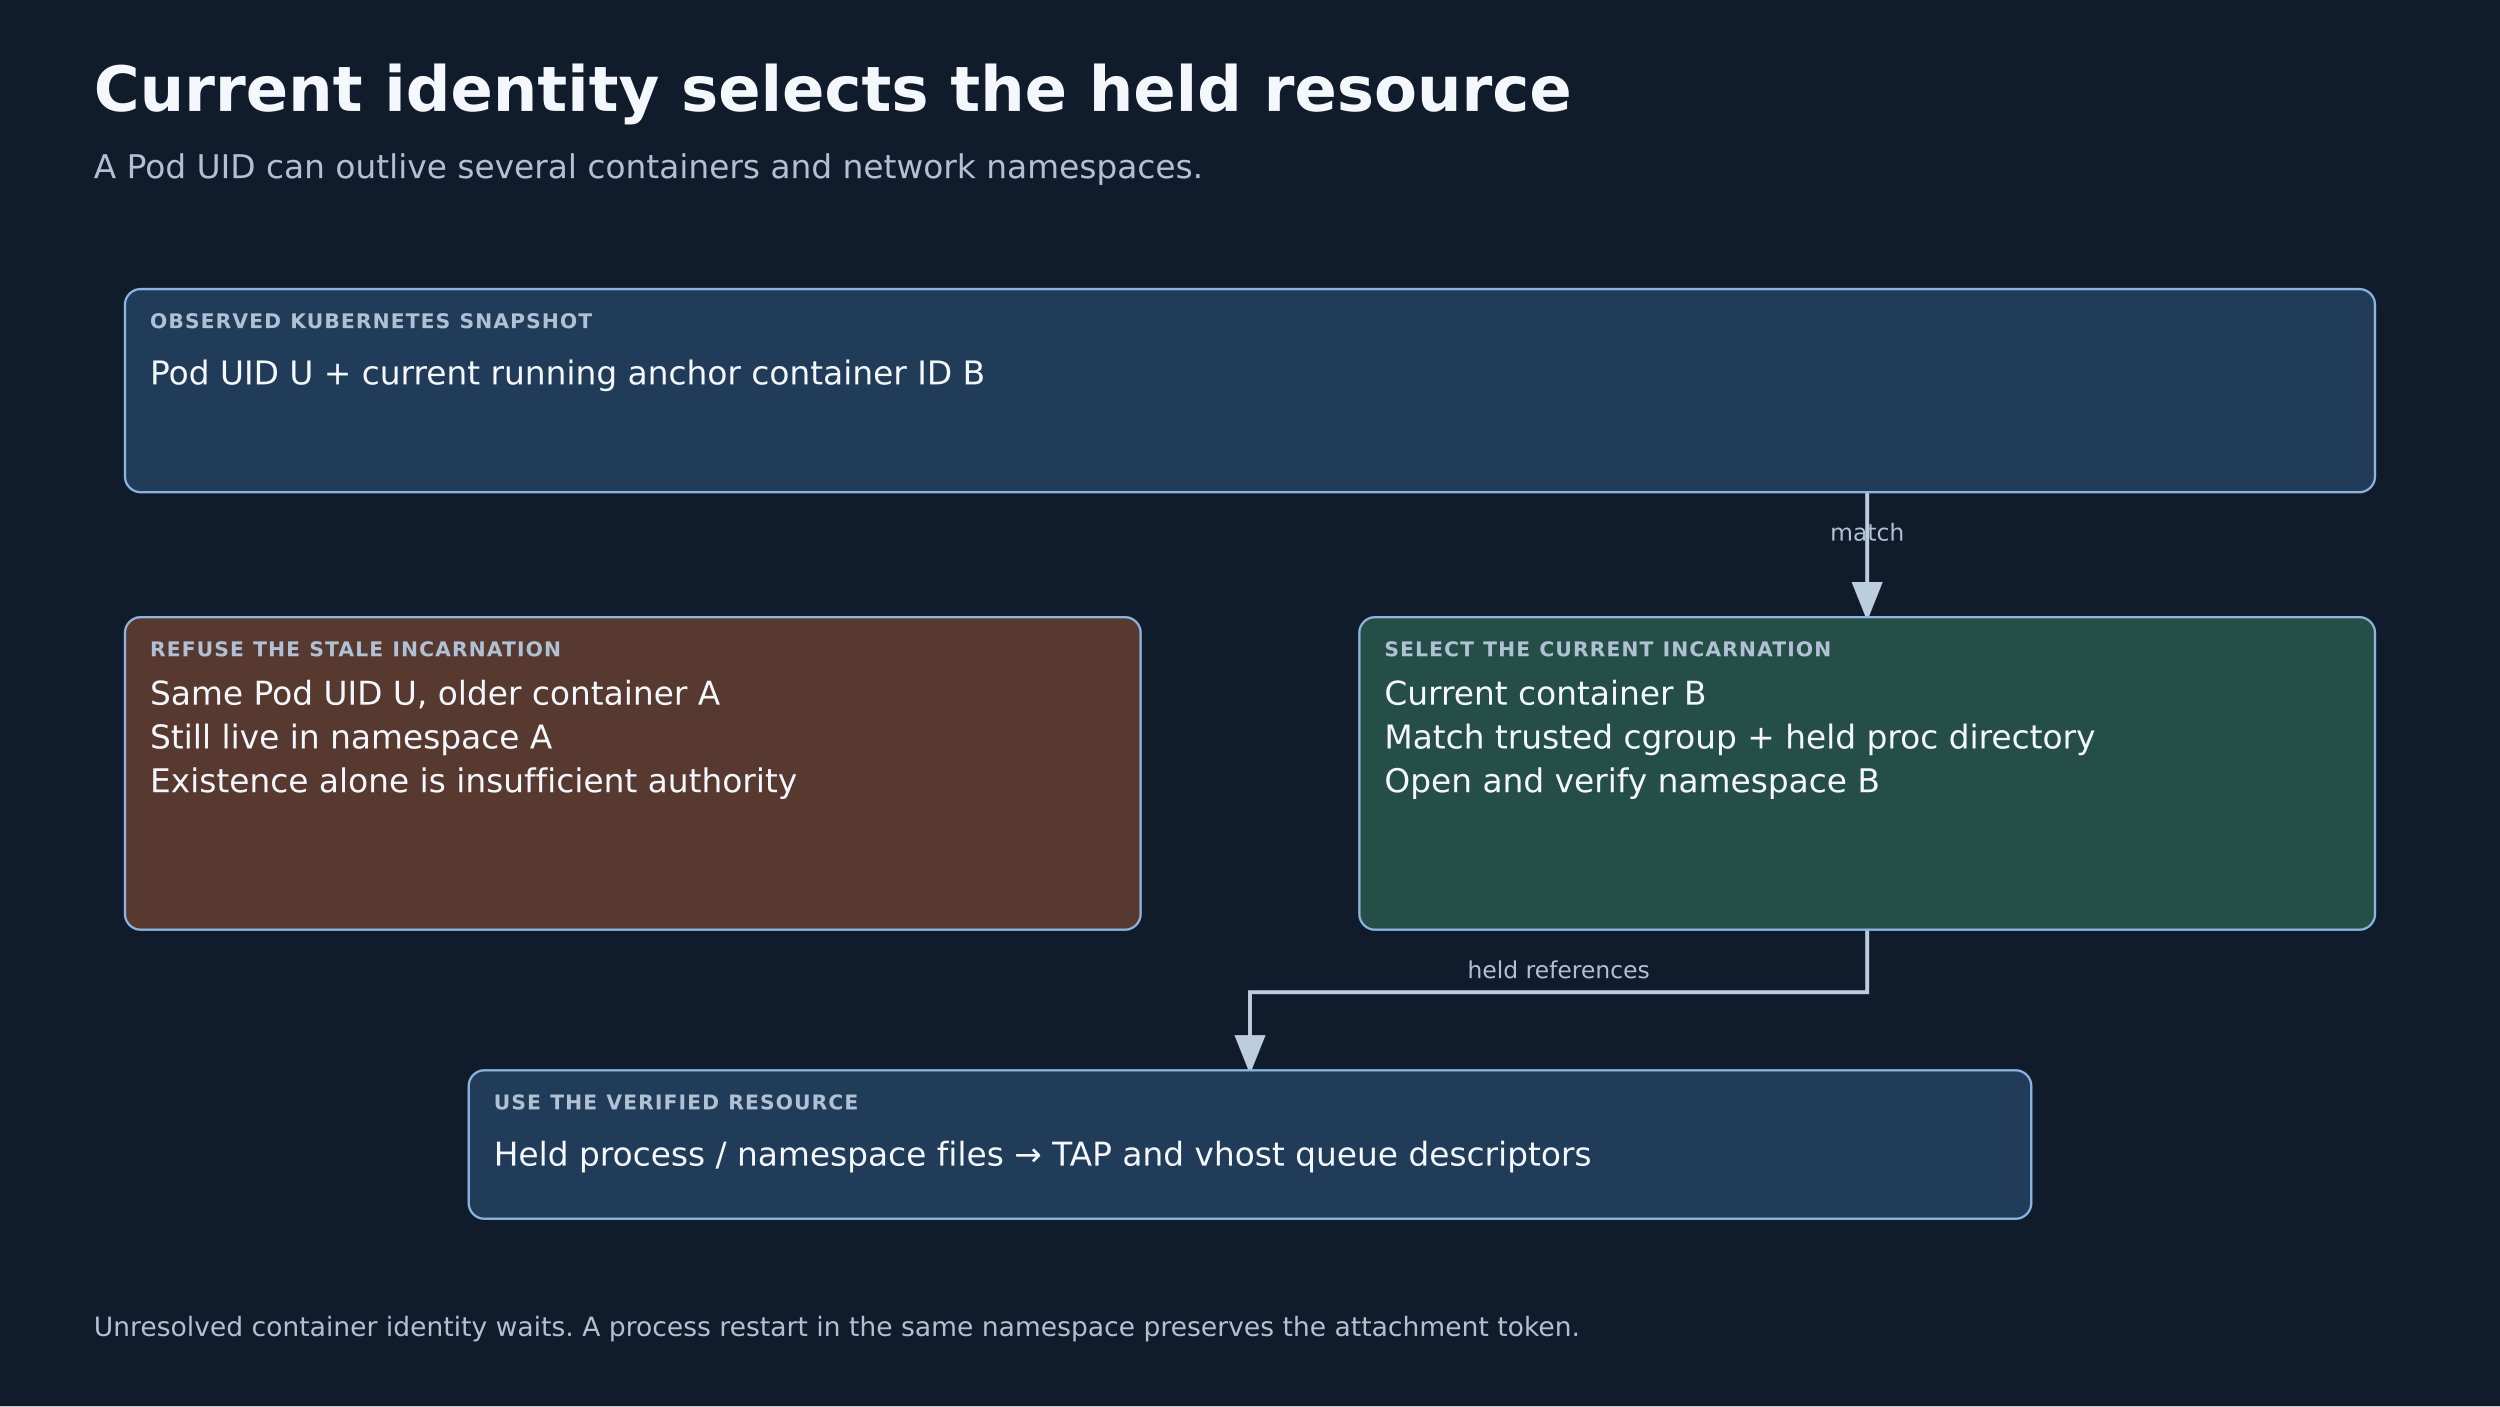
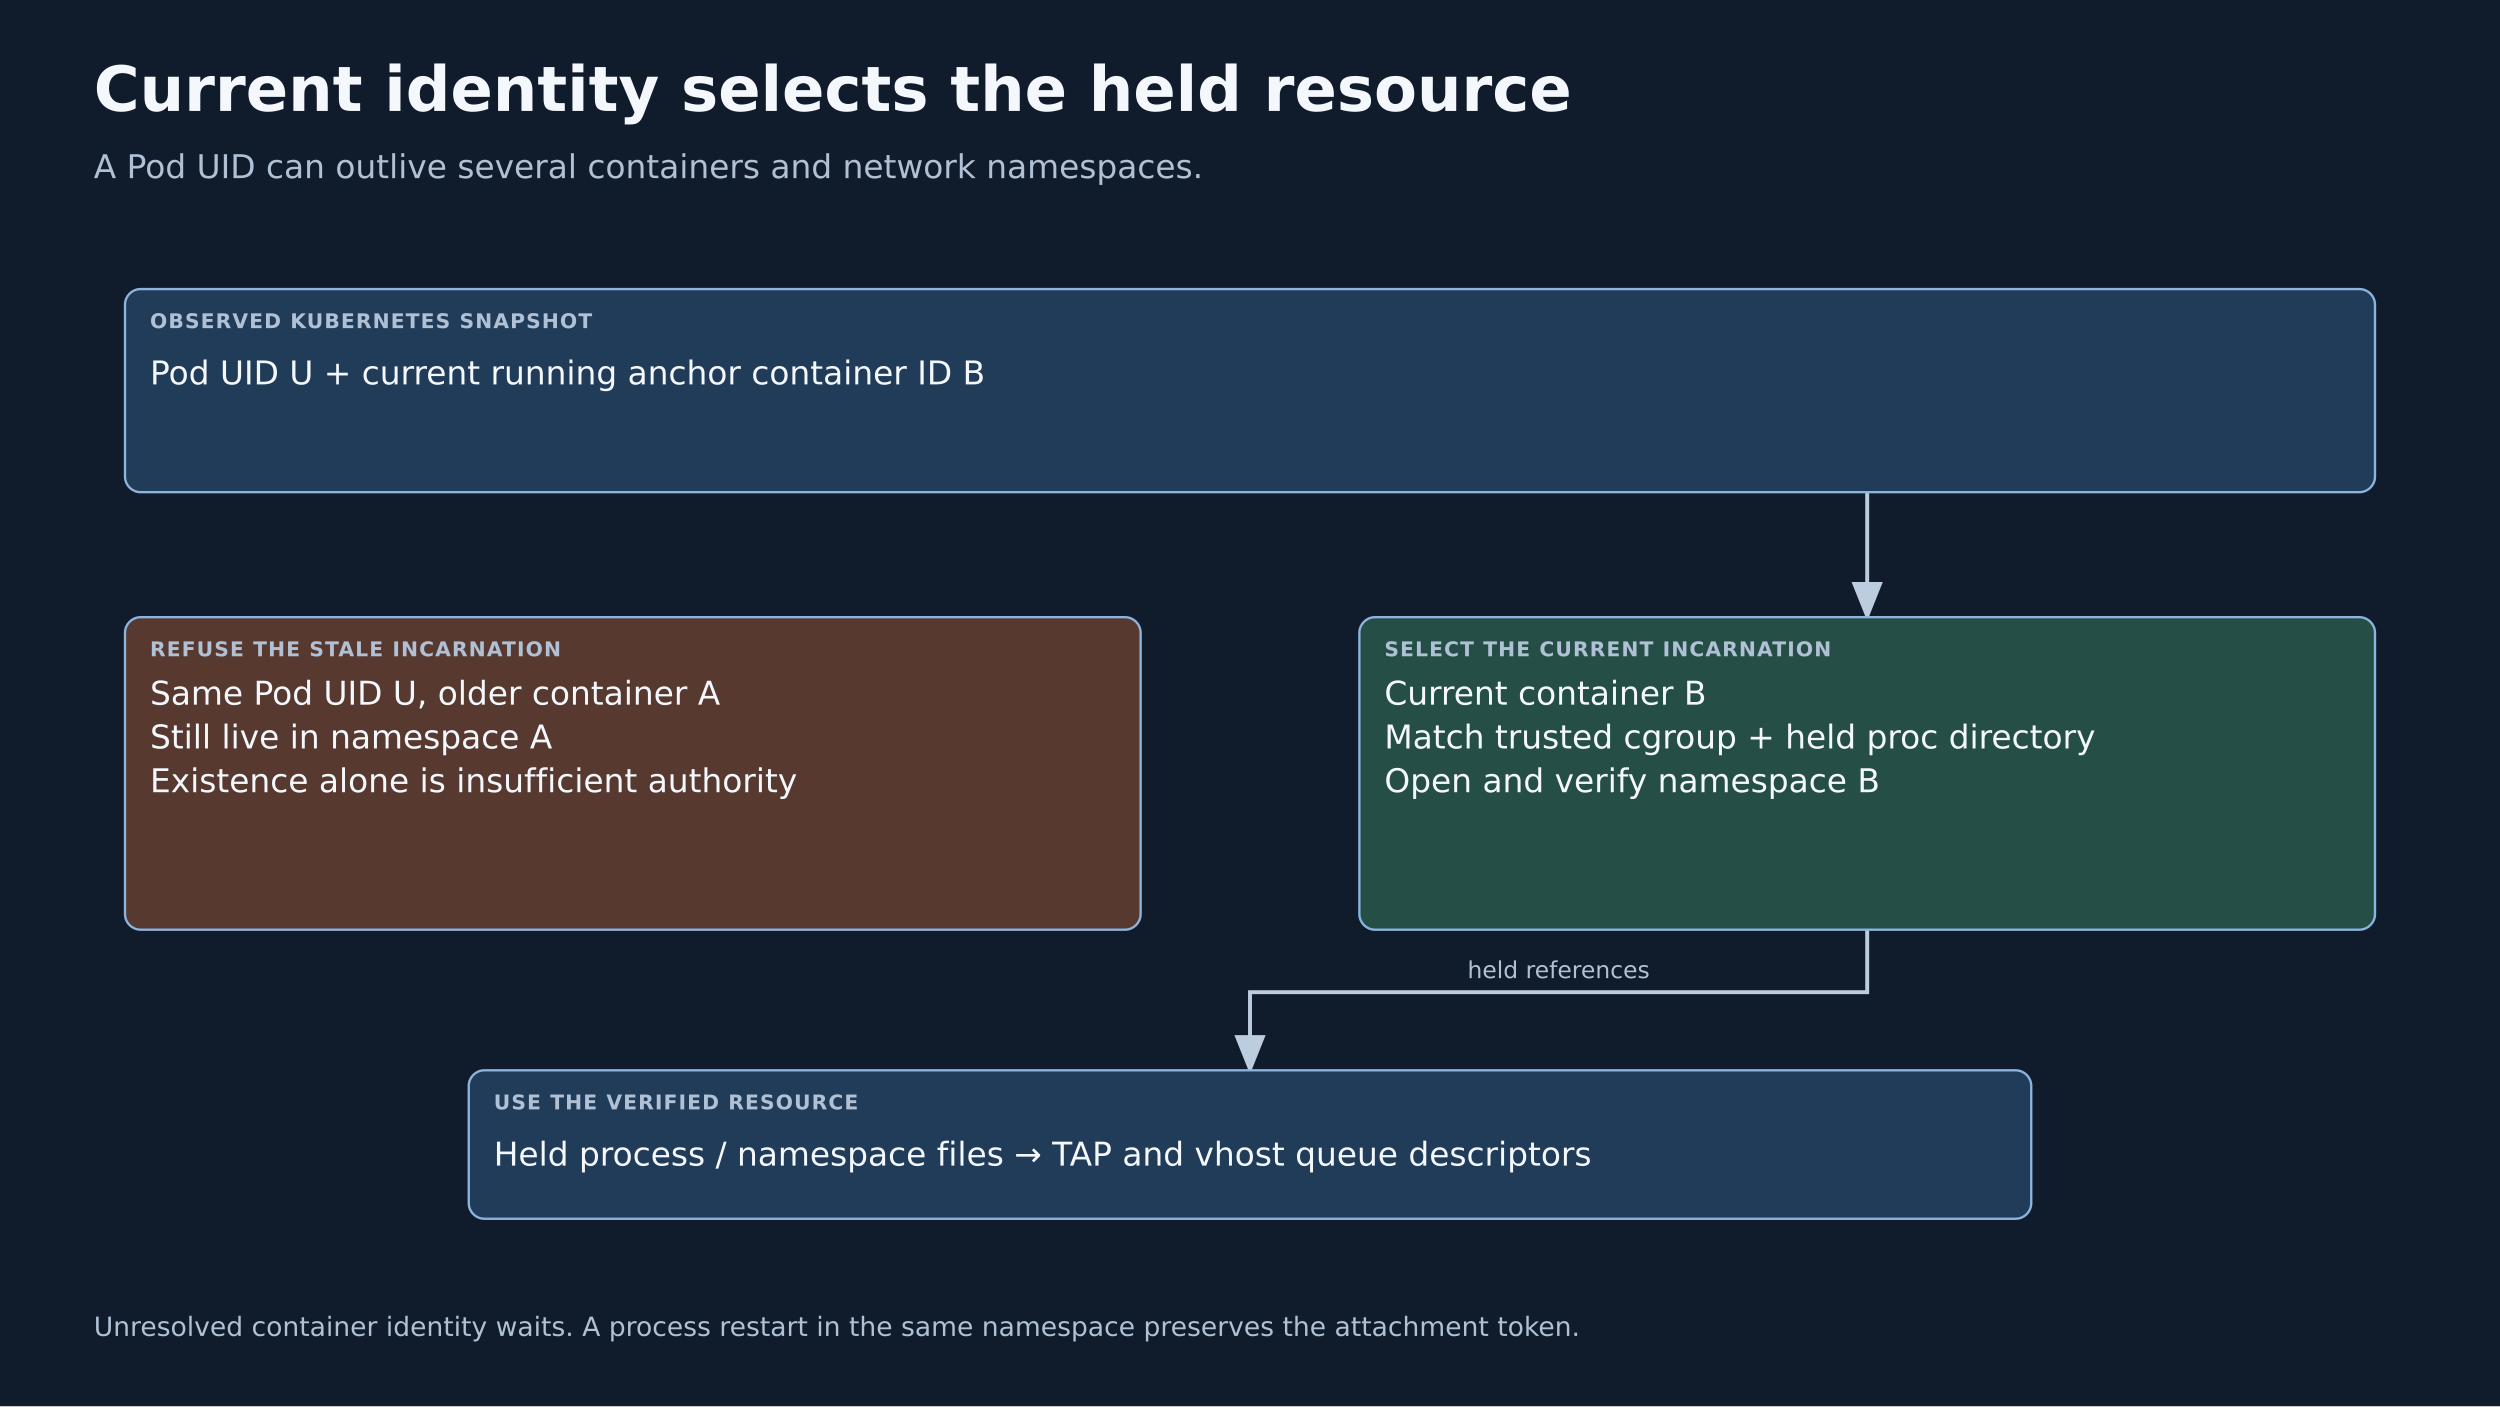
- <svg xmlns="http://www.w3.org/2000/svg" data-source-sha256="5562c34dbcfa2b7e0375c7a8a1919ec7cbd9dafc7c52954d8b508c0b05b4be6b" xml:space="preserve" viewBox="0 0 1600 900" width="1600" height="900" role="img" aria-labelledby="title desc">
+ <svg xmlns="http://www.w3.org/2000/svg" data-source-sha256="c1485896cc78340e37ab66b57833bf139d8174b036ee1dd51ad91bcbee3dd07c" xml:space="preserve" viewBox="0 0 1600 900" width="1600" height="900" role="img" aria-labelledby="title desc">
  <rect data-diagram-background="true" width="1600" height="900" fill="#101b2b" />
  <defs>
    <marker id="arrow" markerWidth="10" markerHeight="8" refX="9" refY="4" orient="auto">
      <path d="M0 0L10 4L0 8Z" fill="#bdcde0" />
    </marker>
  </defs>
  <g font-family="DejaVu Sans, sans-serif">
    <text x="60" y="71" fill="#f4f8fd" font-size="40" font-weight="700">Current identity selects the held resource</text>
    <text x="60" y="114" fill="#b0c1d5" font-size="21">A Pod UID can outlive several containers and network namespaces.</text>
    <polyline points="1195,315 1195,395" fill="none" stroke="#bdcde0" stroke-width="2.5" marker-end="url(#arrow)" />
-     <text x="1195.0" y="346.0" text-anchor="middle" fill="#b0c1d5" font-size="15">match</text>
    <polyline points="1195,595 1195,635 800,635 800,685" fill="none" stroke="#bdcde0" stroke-width="2.5" marker-end="url(#arrow)" />
    <text x="997.5" y="626.0" text-anchor="middle" fill="#b0c1d5" font-size="15">held references</text>
    <rect x="80" y="185" width="1440" height="130" rx="10" fill="#213c59" stroke="#8cb4df" stroke-width="1.5" />
    <text x="96" y="210" fill="#b0c1d5" font-size="13" font-weight="700" letter-spacing="0.7">OBSERVED KUBERNETES SNAPSHOT</text>
    <text x="96" y="246" fill="#f4f8fd" font-size="21">Pod UID U + current running anchor container ID B</text>
    <rect x="80" y="395" width="650" height="200" rx="10" fill="#573930" stroke="#8cb4df" stroke-width="1.5" />
    <text x="96" y="420" fill="#b0c1d5" font-size="13" font-weight="700" letter-spacing="0.7">REFUSE THE STALE INCARNATION</text>
    <text x="96" y="451" fill="#f4f8fd" font-size="21">Same Pod UID U, older container A</text>
    <text x="96" y="479" fill="#f4f8fd" font-size="21">Still live in namespace A</text>
    <text x="96" y="507" fill="#f4f8fd" font-size="21">Existence alone is insufficient authority</text>
    <rect x="870" y="395" width="650" height="200" rx="10" fill="#254e46" stroke="#8cb4df" stroke-width="1.5" />
    <text x="886" y="420" fill="#b0c1d5" font-size="13" font-weight="700" letter-spacing="0.7">SELECT THE CURRENT INCARNATION</text>
    <text x="886" y="451" fill="#f4f8fd" font-size="21">Current container B</text>
    <text x="886" y="479" fill="#f4f8fd" font-size="21">Match trusted cgroup + held proc directory</text>
    <text x="886" y="507" fill="#f4f8fd" font-size="21">Open and verify namespace B</text>
    <rect x="300" y="685" width="1000" height="95" rx="10" fill="#213c59" stroke="#8cb4df" stroke-width="1.5" />
    <text x="316" y="710" fill="#b0c1d5" font-size="13" font-weight="700" letter-spacing="0.7">USE THE VERIFIED RESOURCE</text>
    <text x="316" y="746" fill="#f4f8fd" font-size="21">Held process / namespace files → TAP and vhost queue descriptors</text>
    <text x="60" y="855" fill="#b0c1d5" font-size="17">Unresolved container identity waits. A process restart in the same namespace preserves the attachment token.</text>
  </g>
</svg>
